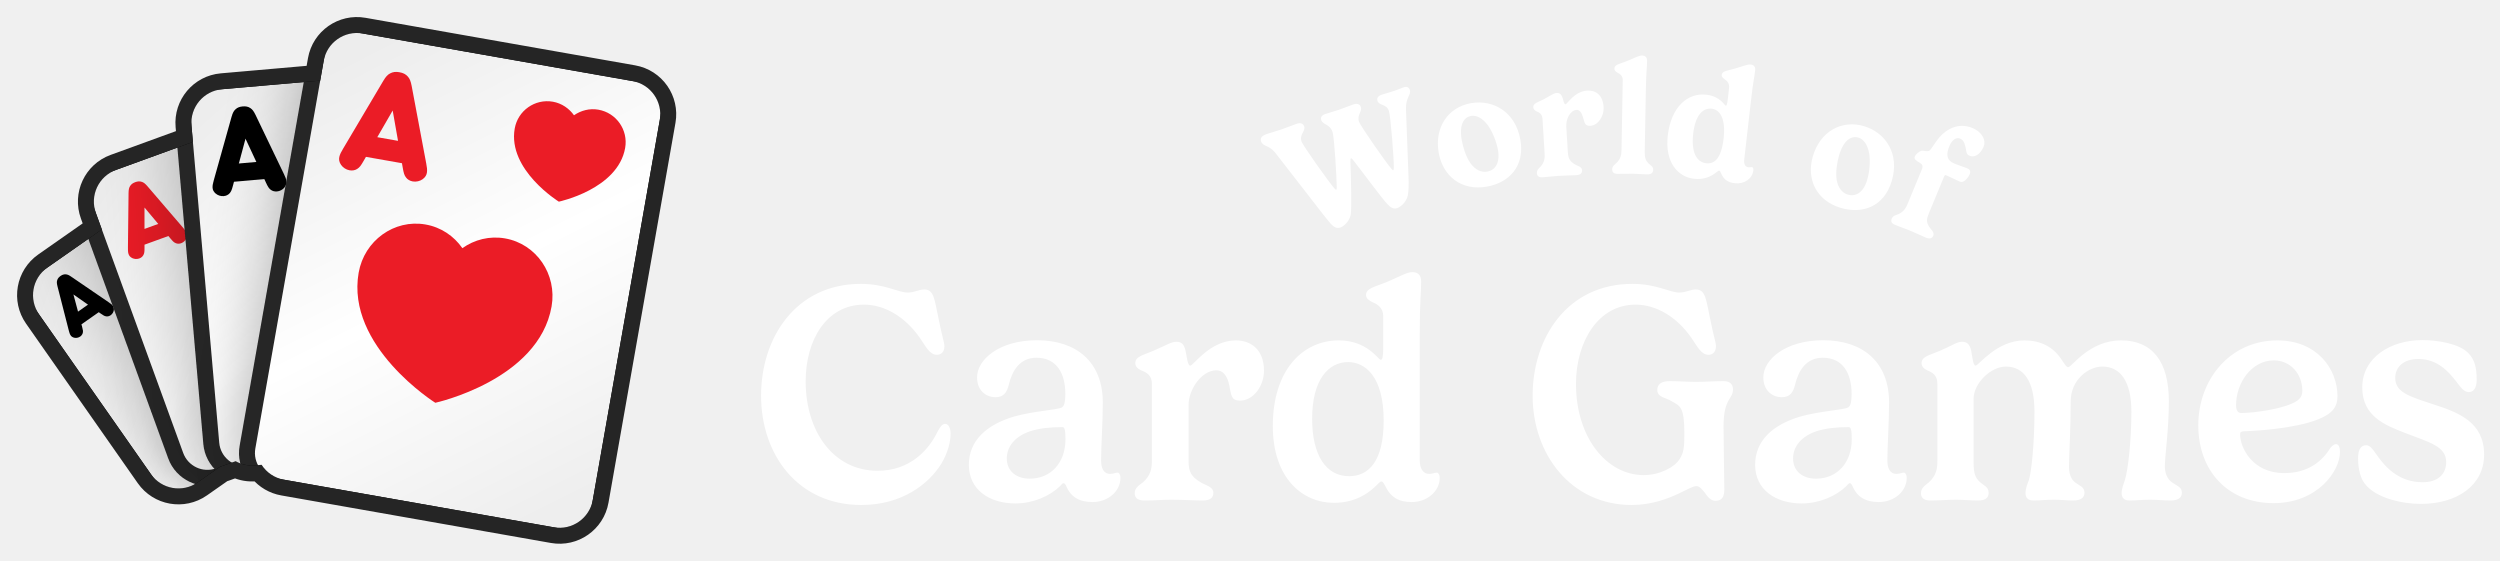
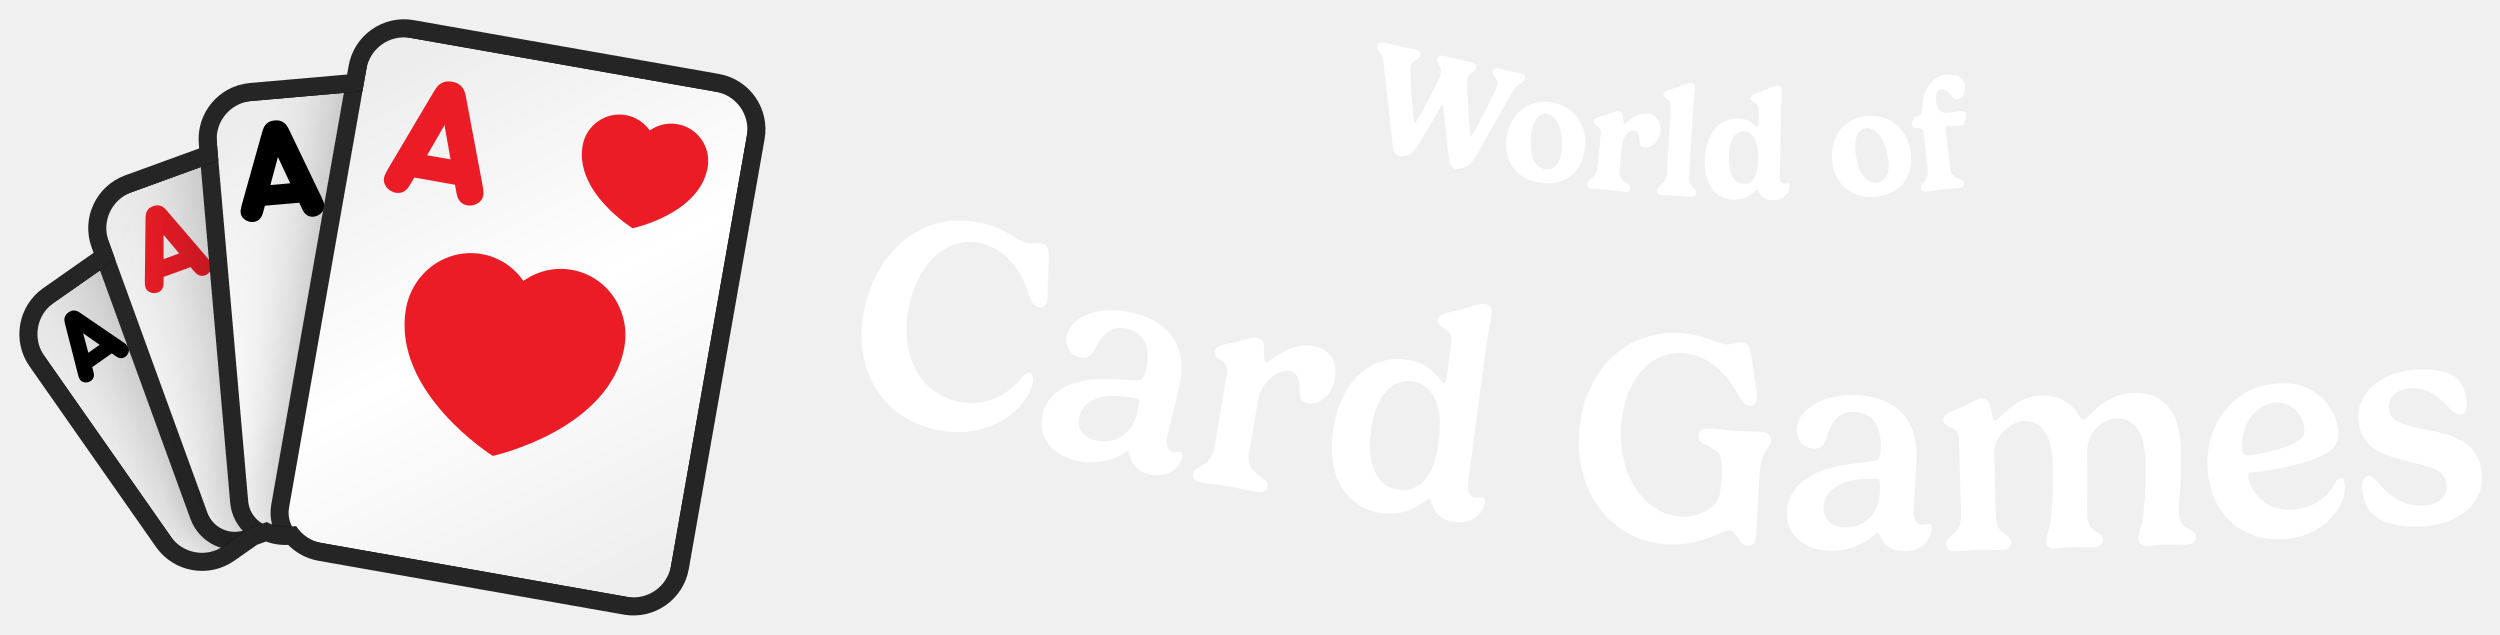
- <svg xmlns="http://www.w3.org/2000/svg" xmlns:xlink="http://www.w3.org/1999/xlink" viewBox="-5.12 -17.93 807.29 181" width="807.29" height="181">
+ <svg xmlns="http://www.w3.org/2000/svg" xmlns:xlink="http://www.w3.org/1999/xlink" viewBox="-6.06 -14.33 843.1 213.97" width="843.1" height="213.97">
  <defs>
    <rect id="path-1" x="0" y="0" width="5464" height="1280" />
    <rect id="path-3" x="0" y="0" width="1279.966" height="1280" />
    <path d="M654.667,7.381 L1041.451,230.691 C1067.755,245.877 1076.767,279.512 1061.581,305.816 L747.051,850.597 C731.865,876.902 698.23,885.914 671.926,870.727 L285.142,647.418 C271.344,639.451 262.304,626.408 259.019,612.01 L248.673,609.238 C237.588,606.268 228.207,600.115 221.247,592.027 L200.473,592.025 C198.498,592.025 196.547,591.921 194.626,591.718 L151.468,603.281 C122.13,611.142 91.974,593.731 84.112,564.393 L1.886,257.522 C-5.975,228.183 11.436,198.027 40.774,190.166 L145.477,162.11 L145.477,133.795 C145.477,103.422 170.1,78.799 200.473,78.799 L333.867,78.799 L340.716,53.24 C348.577,23.901 378.734,6.491 408.072,14.352 L563.147,55.903 L579.542,27.511 C594.728,1.207 628.363,-7.806 654.667,7.381 Z" id="path-5" />
    <filter x="-59.0%" y="-44.4%" width="218.0%" height="188.8%" filterUnits="objectBoundingBox" id="filter-7">
      <feOffset dx="0" dy="0" in="SourceAlpha" result="shadowOffsetOuter1" />
      <feGaussianBlur stdDeviation="64" in="shadowOffsetOuter1" result="shadowBlurOuter1" />
      <feColorMatrix values="0 0 0 0 0   0 0 0 0 0   0 0 0 0 0  0 0 0 0.32 0" type="matrix" in="shadowBlurOuter1" result="shadowMatrixOuter1" />
      <feMerge>
        <feMergeNode in="shadowMatrixOuter1" />
        <feMergeNode in="SourceGraphic" />
      </feMerge>
    </filter>
    <linearGradient x1="21.639%" y1="0%" x2="78.361%" y2="100%" id="linearGradient-8">
      <stop stop-color="#EDEDED" offset="0%" />
      <stop stop-color="#FFFFFF" offset="50.295%" />
      <stop stop-color="#EEEEEE" offset="100%" />
    </linearGradient>
    <filter x="-49.2%" y="-37.0%" width="198.3%" height="174.0%" filterUnits="objectBoundingBox" id="filter-9">
      <feOffset dx="0" dy="0" in="SourceAlpha" result="shadowOffsetOuter1" />
      <feGaussianBlur stdDeviation="64" in="shadowOffsetOuter1" result="shadowBlurOuter1" />
      <feColorMatrix values="0 0 0 0 0   0 0 0 0 0   0 0 0 0 0  0 0 0 0.32 0" type="matrix" in="shadowBlurOuter1" result="shadowMatrixOuter1" />
      <feMerge>
        <feMergeNode in="shadowMatrixOuter1" />
        <feMergeNode in="SourceGraphic" />
      </feMerge>
    </filter>
    <linearGradient x1="21.639%" y1="0%" x2="78.361%" y2="100%" id="linearGradient-10">
      <stop stop-color="#EDEDED" offset="0%" />
      <stop stop-color="#FFFFFF" offset="50.295%" />
      <stop stop-color="#EEEEEE" offset="100%" />
    </linearGradient>
    <filter x="-41.0%" y="-30.9%" width="181.9%" height="161.7%" filterUnits="objectBoundingBox" id="filter-11">
      <feOffset dx="0" dy="0" in="SourceAlpha" result="shadowOffsetOuter1" />
      <feGaussianBlur stdDeviation="64" in="shadowOffsetOuter1" result="shadowBlurOuter1" />
      <feColorMatrix values="0 0 0 0 0   0 0 0 0 0   0 0 0 0 0  0 0 0 0.32 0" type="matrix" in="shadowBlurOuter1" result="shadowMatrixOuter1" />
      <feMerge>
        <feMergeNode in="shadowMatrixOuter1" />
        <feMergeNode in="SourceGraphic" />
      </feMerge>
    </filter>
    <linearGradient x1="21.639%" y1="0%" x2="78.361%" y2="100%" id="linearGradient-12">
      <stop stop-color="#EDEDED" offset="0%" />
      <stop stop-color="#FFFFFF" offset="50.295%" />
      <stop stop-color="#EEEEEE" offset="100%" />
    </linearGradient>
    <filter x="-34.1%" y="-25.7%" width="168.3%" height="151.4%" filterUnits="objectBoundingBox" id="filter-13">
      <feOffset dx="0" dy="0" in="SourceAlpha" result="shadowOffsetOuter1" />
      <feGaussianBlur stdDeviation="64" in="shadowOffsetOuter1" result="shadowBlurOuter1" />
      <feColorMatrix values="0 0 0 0 0   0 0 0 0 0   0 0 0 0 0  0 0 0 0.32 0" type="matrix" in="shadowBlurOuter1" result="shadowMatrixOuter1" />
      <feMerge>
        <feMergeNode in="shadowMatrixOuter1" />
        <feMergeNode in="SourceGraphic" />
      </feMerge>
    </filter>
    <linearGradient x1="21.639%" y1="0%" x2="78.361%" y2="100%" id="linearGradient-14">
      <stop stop-color="#EDEDED" offset="0%" />
      <stop stop-color="#FFFFFF" offset="50.295%" />
      <stop stop-color="#EEEEEE" offset="100%" />
    </linearGradient>
  </defs>
-   <g transform="translate(-19.798,-52.897) scale(0.19798)">
+   <g transform="translate(-23.404,-55.67) scale(0.23404)">
    <mask id="mask-4" fill="white">
      <use xlink:href="#path-3" />
    </mask>
    <g id="Mask" />
    <g id="Group" stroke-width="1" fill-rule="evenodd" mask="url(#mask-4)">
      <g transform="translate(700.504, 678.0126) rotate(-20) translate(-700.504, -678.0126)translate(166.0272, 238.9585)">
        <g transform="translate(-0, -0)">
          <mask id="mask-6" fill="white">
            <use xlink:href="#path-5" />
          </mask>
          <path stroke="#252525" stroke-width="26" d="M661.167,-3.877 L1047.951,219.432 C1080.473,238.209 1091.616,279.794 1072.839,312.316 L758.31,857.097 C739.533,889.619 697.948,900.762 665.426,881.986 L278.642,658.676 C264.448,650.481 253.966,637.684 248.632,622.685 L245.308,621.795 C234.009,618.767 223.884,612.979 215.705,605.026 L200.473,605.025 C198.91,605.025 197.353,604.972 195.803,604.861 L154.833,615.838 C118.559,625.557 81.275,604.031 71.555,567.758 L-10.671,260.886 C-20.39,224.613 1.136,187.328 37.41,177.609 L132.477,152.135 L132.477,133.795 C132.477,96.242 162.92,65.799 200.473,65.799 L323.892,65.799 L328.159,49.875 C337.879,13.602 375.163,-7.925 411.436,1.795 L556.877,40.764 L568.283,21.011 C587.06,-11.511 628.645,-22.654 661.167,-3.877 Z" />
          <g mask="url(#mask-6)">
            <g transform="translate(-12.346, -20.1207)">
              <g id="small_spade_1" filter="url(#filter-7)" transform="translate(210.9129, 389.3938) rotate(-15) translate(-210.9129, -389.3938)translate(49.8576, 175.5497)">
                <rect id="Background" stroke="#252525" stroke-width="26" fill="url(#linearGradient-8)" x="-13" y="-13" width="348.11" height="453.688" rx="54.996" />
                <path d="M243.897,27.593 C243.897,27.593 294.439,46.921 294.501,83.212 C294.501,98.995 281.209,111.813 264.79,111.831 C259.556,111.836 254.629,110.478 250.35,108.157 L256.538,128.766 L231.229,128.766 L237.404,108.197 C233.153,110.517 228.26,111.881 223.047,111.892 C206.62,111.901 193.284,99.118 193.266,83.326 C193.205,47.045 243.897,27.593 243.897,27.593 Z" id="Spade-small" fill="#000000" />
                <path d="M24.778,103.856 L51.007,34.253 C52.733,29.769 54.044,27.838 56.046,26.251 C58.462,24.32 61.015,23.561 64.605,23.561 C68.194,23.561 70.748,24.32 73.164,26.251 C75.165,27.838 76.477,29.769 78.202,34.253 L104.431,103.856 C106.709,109.926 108.228,114.686 103.603,119.308 C101.463,121.446 98.219,122.895 94.906,122.895 C92.214,122.895 89.798,121.998 88.073,120.412 C86.002,118.549 85.105,116.687 83.31,111.72 L81.861,107.719 L47.349,107.719 L45.899,111.72 C44.105,116.687 43.207,118.549 41.137,120.412 C39.411,121.998 36.995,122.895 34.303,122.895 C30.99,122.895 27.746,121.446 25.606,119.308 C20.982,114.686 22.5,109.926 24.778,103.856 Z M74.544,87.576 L64.605,60.259 L54.665,87.576 L74.544,87.576 Z" id="A" fill="#000000" />
              </g>
              <g id="small_diamond_1" filter="url(#filter-9)" transform="translate(351.0898, 355.5329) rotate(-360) translate(-351.0898, -355.5329)translate(157.8235, 98.9199)">
                <rect id="Background" stroke="#252525" stroke-width="26" fill="url(#linearGradient-10)" x="-13" y="-13" width="412.533" height="539.226" rx="54.996" />
                <polygon id="Diamond-small" fill="#EB1B28" points="300.954 22.074 353.401 93.826 300.954 165.557 248.485 93.826" />
                <path d="M29.802,125.878 L61.277,42.355 C63.348,36.974 64.921,34.657 67.323,32.753 C70.222,30.435 73.287,29.524 77.594,29.524 C81.901,29.524 84.966,30.435 87.865,32.753 C90.267,34.657 91.841,36.974 93.911,42.355 L125.386,125.878 C128.119,133.163 129.942,138.875 124.392,144.421 C121.824,146.987 117.932,148.725 113.956,148.725 C110.725,148.725 107.826,147.649 105.756,145.745 C103.271,143.51 102.194,141.275 100.041,135.315 L98.301,130.514 L56.887,130.514 L55.148,135.315 C52.994,141.275 51.917,143.51 49.432,145.745 C47.362,147.649 44.463,148.725 41.232,148.725 C37.257,148.725 33.364,146.987 30.796,144.421 C25.247,138.875 27.069,133.163 29.802,125.878 Z M89.521,106.343 L77.594,73.562 L65.667,106.343 L89.521,106.343 Z" id="A" fill="#EB1B28" />
              </g>
              <g id="small_clover_1" filter="url(#filter-11)" transform="translate(511.6136, 377.7066) rotate(-345) translate(-511.6136, -377.7066)translate(279.6941, 69.771)">
                <rect id="Background" stroke="#252525" stroke-width="26" fill="url(#linearGradient-12)" x="-13" y="-13" width="489.839" height="641.871" rx="54.996" />
                <path d="M347.866,39.734 C367.599,39.734 383.595,55.536 383.595,75.06 C383.595,84.425 379.905,92.946 373.883,99.274 C378.307,97.333 383.203,96.253 388.353,96.253 C408.072,96.253 424.081,112.082 424.081,131.58 C424.081,151.104 408.072,166.919 388.353,166.919 C372.39,166.919 358.858,156.556 354.282,142.251 C354.334,142.684 354.408,143.092 354.506,143.474 C358.945,160.826 367.798,185.424 367.798,185.424 L328,185.424 C328,185.424 336.827,160.734 341.253,143.474 C341.354,143.079 341.428,142.656 341.479,142.206 C336.916,156.534 323.372,166.919 307.393,166.919 C287.646,166.919 271.677,151.104 271.677,131.58 C271.677,112.082 287.646,96.253 307.393,96.253 C312.539,96.253 317.432,97.331 321.855,99.271 C315.837,92.944 312.15,84.424 312.15,75.06 C312.15,55.536 328.133,39.734 347.866,39.734 Z" id="Clover-small" fill="#000000" />
                <path d="M28.576,146.475 L66.345,46.247 C68.83,39.79 70.719,37.009 73.601,34.724 C77.08,31.943 80.758,30.85 85.926,30.85 C91.095,30.85 94.772,31.943 98.251,34.724 C101.133,37.009 103.022,39.79 105.507,46.247 L143.276,146.475 C146.556,155.216 148.743,162.07 142.084,168.726 C139.003,171.805 134.331,173.891 129.56,173.891 C125.684,173.891 122.205,172.6 119.72,170.315 C116.738,167.633 115.446,164.951 112.862,157.799 L110.775,152.038 L61.078,152.038 L58.99,157.799 C56.406,164.951 55.114,167.633 52.132,170.315 C49.647,172.6 46.168,173.891 42.292,173.891 C37.521,173.891 32.85,171.805 29.768,168.726 C23.109,162.07 25.296,155.216 28.576,146.475 Z M100.239,123.032 L85.926,83.696 L71.613,123.032 L100.239,123.032 Z" id="A" fill="#000000" />
              </g>
              <g id="small_heart_1" filter="url(#filter-13)" transform="translate(675.6425, 459.1748) rotate(-330) translate(-675.6425, -459.1748)translate(397.3371, 89.6494)">
                <rect id="Background" stroke="#252525" stroke-width="26" fill="url(#linearGradient-14)" x="-13" y="-13" width="582.611" height="765.051" rx="54.996" />
                <path d="M341.635,288.824 C315.976,288.845 292.736,299.456 275.815,316.611 C258.851,299.507 235.579,288.948 209.909,288.989 C158.08,289.041 116.117,332.207 116.16,385.365 C116.309,507.485 276.113,572.616 276.113,572.616 C276.113,572.616 435.789,507.092 435.619,384.932 C435.544,331.774 393.497,288.752 341.635,288.824" id="Heart-big" fill="#EB1B28" />
                <path d="M417.458,71.521 C407.751,61.933 394.392,55.711 379.689,55.711 C350.027,55.745 325.983,79.908 326.015,109.677 C326.095,178.084 417.593,214.563 417.593,214.563 C417.593,214.563 508.981,177.883 508.901,109.459 C508.854,79.674 484.777,55.594 455.084,55.627 C440.412,55.627 427.165,61.899 417.458,71.521 Z" id="Heart-small" fill="#EB1B28" />
                <path d="M56.059,190.564 L101.383,70.289 C104.365,62.541 106.631,59.203 110.09,56.462 C114.264,53.124 118.677,51.813 124.88,51.813 C131.082,51.813 135.495,53.124 139.67,56.462 C143.129,59.203 145.395,62.541 148.377,70.289 L193.701,190.564 C197.637,201.054 200.261,209.278 192.269,217.265 C188.572,220.96 182.966,223.464 177.241,223.464 C172.589,223.464 168.415,221.914 165.433,219.172 C161.855,215.954 160.304,212.735 157.203,204.153 L154.698,197.239 L95.061,197.239 L92.556,204.153 C89.455,212.735 87.905,215.954 84.327,219.172 C81.345,221.914 77.17,223.464 72.518,223.464 C66.793,223.464 61.187,220.96 57.49,217.265 C49.499,209.278 52.123,201.054 56.059,190.564 Z M142.055,162.432 L124.88,115.228 L107.704,162.432 L142.055,162.432 Z" id="A" fill="#EB1B28" />
              </g>
            </g>
          </g>
        </g>
      </g>
    </g>
  </g>
-   <path fill="#ffffff" d="M430.95 34.49C430.91 33.74 430.97 33.25 431.14 33.19C431.26 33.15 431.5 33.29 431.78 33.69C434.27 36.82 441.21 46.27 442.98 48.08C444 49.13 444.9 49.68 446.11 49.26C446.85 49.01 448.95 47.61 449.49 45.17C449.76 43.87 449.82 41.24 449.71 39.07L448.9 17.56C448.7 13.43 450.69 12.75 450.12 11.07C449.84 10.24 449.13 9.93 448.17 10.26C447.18 10.59 446.26 11.02 445.27 11.36C444.19 11.73 442.03 12.33 441.07 12.65C439.67 13.13 439.44 13.9 439.71 14.69C440.22 16.19 442.61 15.62 443.36 17.83C443.95 19.56 445.01 33.51 444.97 36.05C444.95 36.63 444.91 37 444.79 37.05C444.69 37.08 444.5 36.93 444.2 36.59C442.65 34.87 434.18 22.73 433.73 21.4C432.97 19.19 434.82 18.09 434.33 16.64C433.98 15.63 433.08 15.39 431.85 15.81C430.57 16.24 429.08 16.89 427.12 17.56C426.03 17.93 423.88 18.53 422.89 18.87C421.51 19.34 421.28 20.1 421.55 20.89C422.06 22.39 424.3 22.1 425.16 24.63C425.8 26.5 426.54 40.23 426.53 42.46C426.55 42.84 426.51 43.29 426.36 43.34C426.26 43.38 426.04 43.21 425.86 42.99C424.21 41.22 415.6 29.05 415.16 27.77C414.39 25.51 416.54 24.39 416.02 22.89C415.71 21.98 414.9 21.6 413.59 22.04C412.29 22.49 410.56 23.22 408.52 23.92C406.45 24.62 405.37 24.85 404.19 25.26C402.42 25.86 401.69 26.55 402.12 27.8C402.39 28.59 403.28 29.03 403.92 29.28C405.39 29.9 406.3 30.86 407 31.8L422.12 51.28C423.21 52.69 424.49 54.18 424.63 54.35C425.6 55.42 426.55 55.95 427.75 55.53C428.47 55.29 430.5 53.91 431.04 51.47C431.39 49.78 431.15 39.59 430.95 34.49ZM469.92 19.5C471.66 19.2 473.66 20.22 475.43 22.65C476.88 24.75 478.13 27.86 478.59 30.47C479.38 34.98 477.47 37.08 475.12 37.49C473.3 37.81 471.28 36.97 469.71 34.77C468.22 32.62 467.31 29.64 466.89 27.26C466 22.16 467.69 19.89 469.92 19.5ZM459.45 31.36C460.8 39.06 466.92 43.75 474.94 42.35C482.13 41.1 487.33 35.81 485.84 27.23C484.25 18.13 477.01 14.15 469.91 15.38C462.46 16.68 458.04 23.24 459.45 31.36ZM503.99 17.56C504.9 17.5 505.63 18.37 506.07 19.98C506.57 21.75 506.71 22.81 508.43 22.7C510.99 22.54 512.89 19.5 512.71 16.65C512.46 12.52 509.95 11.17 507.41 11.33C503.23 11.59 500.98 15.71 500.41 15.75C499.97 15.78 499.75 14.72 499.48 13.72C499.03 12.42 498.46 12.04 497.5 12.1C496.59 12.16 495.93 12.77 493.43 14.1C491.51 15.08 489.92 15.41 490 16.73C490.05 17.43 490.53 17.74 491.1 18.05C491.9 18.34 492.87 18.9 492.97 20.4L493.66 31.62C493.74 32.94 493.67 34.3 492.49 35.73C492.02 36.25 491.1 36.88 491.17 38C491.22 38.77 491.67 39.4 492.94 39.32C495.15 39.18 496.23 38.98 498 38.87C500.56 38.71 502.34 38.73 503.84 38.64C505.37 38.55 505.8 37.89 505.75 37.01C505.67 35.82 504.18 35.65 503.28 35.06C501.76 34.06 501.29 33.23 501.16 31.18L500.66 23.03C500.5 20.51 501.91 17.69 503.99 17.56ZM526.75 1.75C526.77 0.55 526.13 0.02 525.12 0C523.97 -0.02 522.42 0.97 519.85 1.94C517.84 2.73 516.22 2.94 516.2 4.18C516.19 4.89 516.7 5.23 517.24 5.56C518.02 5.93 518.91 6.63 518.89 7.92L518.49 30.59C518.46 31.92 518.28 33.27 516.96 34.6C516.48 35.08 515.49 35.64 515.47 36.75C515.45 37.53 515.86 38.19 517.13 38.21C519 38.25 520.49 38.14 522.2 38.17C523.55 38.2 525.34 38.36 526.7 38.38C528.2 38.41 528.71 37.8 528.72 36.91C528.75 35.74 527.86 35.54 527.12 34.75C526.36 33.93 525.96 33.14 525.99 31.09L526.34 11.59C526.46 4.81 526.7 4.5 526.75 1.75ZM545.86 34.79C542.66 34.42 540.96 31.16 541.64 25.22C542.35 19.02 544.91 16.86 547.62 17.17C549.97 17.44 552.25 19.87 551.46 26.82C550.71 33.3 548.47 35.09 545.86 34.79ZM555.14 41.24C558.11 41.58 560.75 39.79 561.06 37.08C561.13 36.49 560.92 36.07 560.63 36.04C560.27 36 559.97 36.14 559.43 36.08C558.29 35.95 557.98 34.76 558.1 33.76L560.3 14.57C561.07 7.82 561.34 7.54 561.65 4.8C561.79 3.61 561.2 3.02 560.19 2.91C559.06 2.78 557.37 3.6 554.74 4.32C552.63 4.92 551.01 4.97 550.86 6.21C550.78 6.91 551.31 7.31 551.82 7.68C552.55 8.13 553.39 9.04 553.23 10.43L552.81 14.15C552.61 15.88 552.41 16.23 552.15 16.2C551.74 16.15 550.46 13.18 545.89 12.65C539.97 11.97 534.51 16.45 533.43 25.85C532.44 34.53 536.72 39.21 541.91 39.8C545.27 40.19 547.48 38.93 548.74 38C549.39 37.52 549.78 37.15 550.01 37.17C550.32 37.21 550.43 37.64 550.67 38.06C551.53 40.1 552.82 40.98 555.14 41.24ZM594.99 26.5C596.68 27.01 598.01 28.82 598.5 31.79C598.86 34.32 598.58 37.66 597.82 40.19C596.5 44.58 593.86 45.6 591.57 44.91C589.8 44.38 588.37 42.73 587.95 40.05C587.59 37.47 588.11 34.4 588.8 32.08C590.29 27.13 592.82 25.85 594.99 26.5ZM580.32 32.41C578.06 39.9 581.44 46.84 589.23 49.18C596.23 51.28 603.25 48.88 605.75 40.54C608.41 31.7 603.72 24.89 596.83 22.82C589.58 20.64 582.69 24.52 580.32 32.41ZM622.65 39.09C622.87 38.56 623.12 38.58 623.26 38.64C624.08 38.98 627.07 40.44 627.65 40.68C628.11 40.87 628.48 40.85 628.75 40.74C629.69 40.37 630.6 39.14 630.92 38.35C631.38 37.24 630.87 36.72 630.1 36.4C629.47 36.14 626.9 35.28 626.04 34.92C623.3 33.79 623.3 31.82 624.38 29.22C625.1 27.47 626.45 26.25 627.82 26.82C629.19 27.39 629.42 28.86 629.72 30.25C629.86 31.13 629.86 31.94 630.85 32.35C632.94 33.22 634.69 31.22 635.43 29.44C636.24 27.49 635.13 24.78 631.77 23.39C627.49 21.62 623.6 23.55 621.05 26.52C619.72 28.08 618.4 30.54 617.82 30.78C616.96 31.1 616.06 30.62 615.36 30.75C614.69 30.92 613.52 31.85 613.21 32.59C612.85 33.48 613.64 33.95 614.93 34.71C615.64 35.17 615.91 35.73 615.5 36.72L610.81 48.06C610.3 49.28 609.61 50.46 607.92 51.22C607.27 51.49 606.17 51.65 605.74 52.68C605.44 53.41 605.58 54.16 606.75 54.65C608.46 55.36 609.93 55.83 611.49 56.47C613.89 57.47 615.35 58.21 616.72 58.78C618.14 59.37 618.83 58.98 619.17 58.16C619.63 57.06 618.37 56.17 617.81 55.26C616.88 53.7 616.95 52.85 617.74 50.96Z" />
-   <path fill="#ffffff" d="M240.64 109.84C240.64 128.79 252.44 145.14 273.04 145.14C285.99 145.14 294.74 138.49 298.89 131.74C300.89 128.39 301.84 124.89 301.84 122.09C301.84 120.69 301.34 118.94 300.09 118.94C299.09 118.94 298.34 120.14 297.64 121.44C294.84 127.29 288.79 134.09 278.29 134.09C263.99 134.09 255.04 121.39 255.04 105.19C255.04 91.84 261.79 80.44 273.89 80.44C280.69 80.44 287.29 84.54 291.89 91.14C293.84 93.94 295.04 96.64 297.44 96.64C298.74 96.64 299.84 95.74 299.84 93.89C299.84 92.59 299.14 90.99 297.94 84.89C296.64 78.89 296.54 75.54 293.34 75.54C291.59 75.54 290.14 76.54 288.04 76.54C284.79 76.54 280.79 73.74 272.84 73.74C251.84 73.74 240.64 91.14 240.64 109.84ZM338.94 123.89C338.94 131.54 334.19 136.64 327.39 136.64C323.09 136.64 319.99 134.24 319.99 130.09C319.99 126.54 322.34 123.04 327.64 121.29C330.49 120.39 333.84 119.99 337.99 119.99C338.64 119.99 338.94 120.89 338.94 123.89ZM322.29 116.59C313.44 119.24 307.74 124.34 307.74 132.19C307.74 140.19 314.34 144.64 322.79 144.64C328.49 144.64 333.89 142.24 337.14 139.09C337.54 138.69 337.94 138.09 338.29 138.09C338.64 138.09 338.94 138.49 339.14 138.94C340.64 142.59 343.44 144.19 347.69 144.19C352.69 144.19 356.69 140.69 356.69 136.39C356.69 135.24 356.19 134.69 355.79 134.69C355.04 134.69 354.54 135.09 353.34 135.09C351.14 135.09 350.44 132.99 350.44 130.79C350.44 126.24 350.99 118.54 350.99 112.04C350.99 99.09 342.64 91.94 329.74 91.94C317.49 91.94 310.39 98.19 310.39 103.94C310.39 108.34 313.49 110.34 316.29 110.34C319.04 110.34 320.04 108.74 320.64 106.29C321.74 101.69 324.24 97.59 329.59 97.59C336.19 97.59 338.89 102.79 338.89 109.24C338.89 112.39 338.39 113.19 337.84 113.59C336.64 114.44 328.79 114.74 322.29 116.59ZM387.69 101.64C389.84 101.64 391.24 103.49 391.84 106.54C392.49 109.64 392.39 111.44 395.29 111.44C399.64 111.44 403.04 106.69 403.04 101.79C403.04 94.69 398.54 91.99 393.99 91.99C385.54 91.99 380.29 100.14 379.24 100.14C378.39 100.14 378.19 97.59 377.69 95.24C377.19 93.09 376.29 92.44 374.74 92.44C373.09 92.44 371.49 93.54 367.34 95.34C364.09 96.74 361.49 97.14 361.49 99.34C361.49 100.54 362.39 101.19 363.44 101.69C365.19 102.34 366.84 103.34 366.84 105.94V130.89C366.84 133.44 366.44 135.59 363.99 137.79C363.04 138.59 361.29 139.44 361.29 141.34C361.29 142.59 361.99 143.69 364.39 143.69C368.54 143.69 369.84 143.44 372.94 143.44C377.19 143.44 380.54 143.69 383.19 143.69C385.89 143.69 386.69 142.64 386.69 141.19C386.69 139.14 383.94 138.74 382.39 137.69C379.64 135.99 378.69 134.49 378.69 131.04V112.84C378.69 107.79 382.94 101.64 387.69 101.64ZM430.54 135.84C423.04 135.84 418.59 129.04 418.59 117.29C418.59 104.64 423.89 98.99 430.19 98.99C435.64 98.99 441.69 103.54 441.69 117.89C441.69 131.04 436.84 135.84 430.54 135.84ZM450.79 144.19C455.74 144.19 459.79 140.69 459.79 136.39C459.79 135.24 459.24 134.69 458.84 134.69C458.09 134.69 457.64 135.09 456.39 135.09C454.19 135.09 453.34 132.99 453.34 130.79V90.19C453.34 78.49 453.79 77.19 453.79 72.99C453.79 70.89 452.74 69.94 450.94 69.94C448.99 69.94 446.49 71.64 441.79 73.49C438.54 74.79 435.99 75.24 435.99 77.34C435.99 78.54 437.09 79.14 438.14 79.69C439.89 80.34 441.54 81.69 441.54 84.09V94.49C441.54 97.59 441.24 98.24 440.74 98.24C439.89 98.24 436.44 91.99 427.19 91.99C415.64 91.99 405.89 101.44 405.89 119.64C405.89 136.44 415.44 144.44 425.59 144.44C432.34 144.44 436.49 141.49 438.74 139.39C439.89 138.34 440.49 137.54 440.94 137.54C441.44 137.54 441.74 138.19 442.14 138.89C443.99 142.79 446.69 144.19 450.79 144.19ZM521.79 145.14C528.19 145.14 533.54 143.09 537.19 141.34C539.69 140.19 541.49 139.04 542.74 139.04C543.69 139.04 544.59 140.19 545.49 141.29C546.59 142.99 547.69 143.79 548.79 143.79C551.09 143.79 551.69 142.34 551.69 139.99C551.69 136.94 551.44 124.94 551.44 119.84C551.44 110.49 554.49 111.14 554.49 107.79C554.49 106.24 553.54 105.14 551.49 105.14C548.04 105.14 545.69 105.39 542.54 105.39C540.24 105.39 536.64 105.14 534.04 105.14C531.34 105.14 530.04 106.19 530.04 107.99C530.04 110.44 532.89 110.44 534.79 111.69C537.34 113.19 538.79 113.29 538.79 122.09C538.79 126.59 538.59 128.24 537.24 130.34C535.64 132.94 530.84 135.49 525.64 135.49C513.84 135.49 503.79 123.54 503.79 106.04C503.79 92.44 510.94 80.44 523.04 80.44C529.84 80.44 536.44 84.54 541.04 91.14C542.99 93.94 544.19 96.64 546.59 96.64C547.89 96.64 548.99 95.74 548.99 93.89C548.99 92.59 548.29 90.99 547.09 84.89C545.79 78.89 545.69 75.54 542.49 75.54C540.74 75.54 539.29 76.54 537.19 76.54C533.94 76.54 529.94 73.74 521.99 73.74C500.99 73.74 489.79 91.14 489.79 109.84C489.79 128.79 502.19 145.14 521.79 145.14ZM592.84 123.89C592.84 131.54 588.09 136.64 581.29 136.64C576.99 136.64 573.89 134.24 573.89 130.09C573.89 126.54 576.24 123.04 581.54 121.29C584.39 120.39 587.74 119.99 591.89 119.99C592.54 119.99 592.84 120.89 592.84 123.89ZM576.19 116.59C567.34 119.24 561.64 124.34 561.64 132.19C561.64 140.19 568.24 144.64 576.69 144.64C582.39 144.64 587.79 142.24 591.04 139.09C591.44 138.69 591.84 138.09 592.19 138.09C592.54 138.09 592.84 138.49 593.04 138.94C594.54 142.59 597.34 144.19 601.59 144.19C606.59 144.19 610.59 140.69 610.59 136.39C610.59 135.24 610.09 134.69 609.69 134.69C608.94 134.69 608.44 135.09 607.24 135.09C605.04 135.09 604.34 132.99 604.34 130.79C604.34 126.24 604.89 118.54 604.89 112.04C604.89 99.09 596.54 91.94 583.64 91.94C571.39 91.94 564.29 98.19 564.29 103.94C564.29 108.34 567.39 110.34 570.19 110.34C572.94 110.34 573.94 108.74 574.54 106.29C575.64 101.69 578.14 97.59 583.49 97.59C590.09 97.59 592.79 102.79 592.79 109.24C592.79 112.39 592.29 113.19 591.74 113.59C590.54 114.44 582.69 114.74 576.19 116.59ZM662.74 100.64C662.09 100.64 661.64 99.69 660.59 98.19C657.79 93.89 653.59 91.99 648.59 91.99C639.64 91.99 633.79 100.14 632.84 100.14C632.04 100.14 631.84 97.59 631.39 95.24C630.89 93.09 629.94 92.44 628.44 92.44C626.79 92.44 625.49 93.54 621.34 95.34C618.09 96.74 615.39 97.14 615.39 99.34C615.39 100.64 616.44 101.29 617.39 101.74C618.99 102.39 620.49 103.34 620.49 105.94V130.89C620.49 133.44 620.14 135.59 617.79 137.79C616.89 138.59 615.19 139.44 615.19 141.34C615.19 142.59 615.89 143.69 618.19 143.69C621.29 143.69 623.74 143.44 626.59 143.44C629.04 143.44 631.04 143.69 633.64 143.69C636.24 143.69 637.04 142.64 637.04 141.19C637.04 139.24 635.49 138.94 634.14 137.64C632.74 136.34 632.19 134.94 632.19 131.49V110.84C632.19 105.79 637.79 100.44 642.59 100.44C648.39 100.44 651.84 105.14 651.84 114.99C651.84 124.79 650.94 134.14 650.04 137.09C649.69 138.04 648.94 139.74 648.94 141.34C648.94 142.59 649.59 143.69 651.49 143.69C653.99 143.69 655.09 143.44 658.14 143.44C660.69 143.44 662.04 143.69 664.29 143.69C666.94 143.69 667.99 142.69 667.99 141.19C667.99 139.29 666.54 139.04 664.89 137.79C663.44 136.64 662.99 134.64 662.99 132.69C662.99 129.39 663.54 120.94 663.54 111.74C663.54 104.59 669.34 100.44 673.74 100.44C679.54 100.44 683.14 105.14 683.14 114.99C683.14 124.79 681.99 134.14 681.04 137.09C680.74 138.04 679.99 139.74 679.99 141.34C679.99 142.59 680.64 143.69 682.49 143.69C685.04 143.69 686.14 143.44 689.19 143.44C691.69 143.44 693.54 143.69 695.74 143.69C698.39 143.69 699.44 142.69 699.44 141.19C699.44 139.29 697.94 139.04 696.19 137.79C694.64 136.69 693.94 134.64 693.94 132.69C693.94 129.39 695.24 120.84 695.24 111.64C695.24 98.79 689.89 91.99 679.79 91.99C669.49 91.99 663.89 100.64 662.74 100.64ZM738.34 108.29C738.34 109.69 737.79 110.69 736.64 111.49C732.79 114.14 722.44 115.44 718.64 115.44C717.44 115.44 716.94 114.49 716.94 112.94C716.94 105.54 722.09 98.44 729.14 98.44C734.39 98.44 738.34 102.69 738.34 108.29ZM745.99 116.24C748.19 114.99 749.69 113.19 749.69 110.09C749.69 101.04 742.94 91.99 730.29 91.99C714.94 91.99 704.74 104.69 704.74 119.39C704.74 134.09 714.24 144.54 729.04 144.54C743.29 144.54 750.49 134.14 750.49 128.09C750.49 126.29 749.99 125.49 749.19 125.49C748.59 125.49 747.89 126.09 747.34 126.79C744.69 131.09 740.14 134.84 732.49 134.84C722.14 134.84 718.24 126.54 718.24 122.29C718.24 121.59 718.59 121.39 719.54 121.34C726.79 121.09 740.04 119.84 745.99 116.24ZM777.04 91.89C766.89 91.89 757.69 97.49 757.69 107.19C757.69 116.49 765.04 119.39 771.69 121.94C779.24 124.89 784.79 126.14 784.79 131.29C784.79 135.24 782.04 137.79 777.19 137.79C768.94 137.79 764.59 132.19 761.99 128.44C760.99 126.94 760.04 125.84 758.99 125.84C757.24 125.84 756.34 127.24 756.34 130.04C756.34 133.64 757.19 136.64 758.54 138.29C762.04 142.94 770.69 144.79 776.64 144.79C788.24 144.79 797.04 138.84 797.04 128.89C797.04 118.44 788.89 115.24 780.34 112.54C772.89 110.09 768.34 108.74 768.34 104.09C768.34 100.64 770.99 97.99 775.79 97.99C782.04 97.99 785.59 102.14 787.94 105.14C789.39 106.99 790.44 108.69 792.09 108.69C793.64 108.69 794.64 107.34 794.64 104.69C794.64 100.79 793.99 98.19 791.99 96.14C788.99 92.99 781.94 91.89 777.04 91.89Z" />
+   <path fill="#ffffff" d="M479.59 22.06C479.95 21.4 480.25 21.01 480.43 21.05C480.55 21.08 480.68 21.32 480.71 21.81C481.2 25.78 482.17 37.46 482.73 39.93C483.05 41.37 483.53 42.3 484.78 42.58C485.54 42.75 488.06 42.65 489.8 40.86C490.71 39.89 492.14 37.68 493.18 35.78L503.74 17.03C505.73 13.4 507.79 13.86 508.18 12.13C508.37 11.27 507.93 10.64 506.94 10.42C505.92 10.19 504.91 10.07 503.9 9.84C502.78 9.59 500.63 8.97 499.64 8.75C498.19 8.42 497.59 8.95 497.41 9.76C497.06 11.31 499.4 12.08 498.88 14.36C498.48 16.14 492.08 28.58 490.72 30.73C490.4 31.21 490.17 31.51 490.05 31.48C489.94 31.46 489.86 31.23 489.78 30.78C489.36 28.5 488.5 13.73 488.81 12.36C489.32 10.08 491.47 10.11 491.81 8.61C492.04 7.57 491.39 6.89 490.13 6.61C488.81 6.31 487.21 6.08 485.18 5.63C484.06 5.37 481.91 4.76 480.89 4.53C479.47 4.21 478.87 4.74 478.69 5.55C478.34 7.1 480.4 8.02 479.81 10.63C479.38 12.56 472.82 24.65 471.65 26.54C471.47 26.87 471.2 27.24 471.05 27.2C470.95 27.18 470.84 26.92 470.8 26.64C470.32 24.27 469.35 9.39 469.65 8.07C470.17 5.74 472.59 5.91 472.94 4.36C473.15 3.43 472.65 2.67 471.3 2.37C469.96 2.07 468.11 1.78 466 1.31C463.87 0.83 462.83 0.46 461.62 0.19C459.79 -0.22 458.81 -0.01 458.52 1.28C458.34 2.09 458.87 2.93 459.28 3.48C460.21 4.78 460.48 6.06 460.59 7.24L463.28 31.75C463.47 33.52 463.78 35.46 463.81 35.68C464.08 37.1 464.61 38.04 465.85 38.32C466.59 38.49 469.04 38.37 470.78 36.58C471.96 35.33 477.09 26.51 479.59 22.06ZM515.71 24.05C517.46 24.31 519.03 25.91 519.94 28.78C520.65 31.23 520.86 34.58 520.46 37.2C519.78 41.72 517.31 43.11 514.95 42.76C513.12 42.48 511.47 41.05 510.68 38.46C509.95 35.96 510.02 32.84 510.38 30.45C511.15 25.33 513.47 23.71 515.71 24.05ZM502.03 31.98C500.86 39.72 505.19 46.1 513.24 47.31C520.46 48.4 527.07 45.03 528.36 36.41C529.74 27.29 524.13 21.21 517.01 20.14C509.53 19.01 503.25 23.83 502.03 31.98ZM545.12 29.62C546.02 29.71 546.61 30.68 546.78 32.34C546.99 34.17 546.97 35.24 548.67 35.4C551.23 35.66 553.59 32.96 553.87 30.12C554.28 26 552.02 24.26 549.48 24.01C545.32 23.6 542.44 27.32 541.87 27.26C541.43 27.22 541.38 26.14 541.28 25.11C541.04 23.76 540.54 23.29 539.58 23.19C538.68 23.1 537.92 23.6 535.25 24.52C533.2 25.18 531.57 25.25 531.44 26.57C531.37 27.27 531.8 27.65 532.31 28.04C533.06 28.45 533.93 29.17 533.78 30.67L532.68 41.85C532.54 43.17 532.26 44.5 530.86 45.72C530.32 46.16 529.3 46.63 529.19 47.75C529.12 48.52 529.47 49.21 530.73 49.34C532.93 49.55 534.03 49.53 535.79 49.7C538.35 49.96 540.1 50.26 541.6 50.41C543.13 50.56 543.65 49.98 543.74 49.1C543.86 47.91 542.41 47.51 541.62 46.78C540.28 45.55 539.95 44.65 540.15 42.61L540.95 34.48C541.2 31.98 543.05 29.41 545.12 29.62ZM565.59 15.48C565.66 14.29 565.04 13.73 564.03 13.67C562.89 13.6 561.3 14.51 558.69 15.37C556.64 16.08 555.02 16.21 554.94 17.46C554.9 18.16 555.39 18.53 555.92 18.87C556.68 19.28 557.54 20.01 557.46 21.31L556.07 43.94C555.99 45.26 555.75 46.6 554.37 47.87C553.87 48.34 552.85 48.85 552.78 49.96C552.73 50.74 553.1 51.41 554.38 51.49C556.24 51.61 557.73 51.57 559.44 51.68C560.79 51.76 562.58 52 563.93 52.08C565.43 52.18 565.96 51.58 566.02 50.7C566.09 49.53 565.22 49.3 564.51 48.47C563.78 47.62 563.42 46.82 563.54 44.77L564.75 25.3C565.16 18.53 565.42 18.23 565.59 15.48ZM582.08 47.67C578.85 47.61 576.85 44.53 576.96 38.55C577.06 32.32 579.39 29.91 582.12 29.96C584.49 30 587 32.2 586.88 39.19C586.76 45.72 584.7 47.71 582.08 47.67ZM591.94 53.19C594.93 53.25 597.38 51.21 597.43 48.48C597.44 47.88 597.19 47.49 596.9 47.48C596.54 47.47 596.25 47.65 595.7 47.64C594.56 47.62 594.14 46.47 594.15 45.46L594.49 26.14C594.61 19.36 594.84 19.05 594.89 16.29C594.91 15.1 594.27 14.57 593.26 14.55C592.11 14.53 590.51 15.52 587.97 16.49C585.93 17.28 584.31 17.49 584.29 18.74C584.28 19.44 584.85 19.79 585.39 20.11C586.16 20.48 587.08 21.31 587.06 22.71L586.99 26.45C586.96 28.2 586.8 28.56 586.54 28.55C586.13 28.55 584.56 25.71 579.96 25.63C574.01 25.53 569.01 30.51 568.84 39.97C568.69 48.71 573.4 52.95 578.63 53.04C582.01 53.1 584.09 51.63 585.25 50.58C585.86 50.05 586.2 49.64 586.44 49.64C586.75 49.65 586.9 50.06 587.18 50.46C588.24 52.4 589.6 53.15 591.94 53.19ZM623.45 28.83C625.21 28.72 627.09 29.95 628.59 32.56C629.8 34.8 630.71 38.03 630.88 40.67C631.18 45.24 629.06 47.12 626.67 47.28C624.83 47.39 622.91 46.35 621.59 43.98C620.34 41.69 619.76 38.63 619.6 36.22C619.27 31.05 621.19 28.98 623.45 28.83ZM611.76 39.49C612.26 47.3 617.85 52.61 625.97 52.09C633.26 51.62 639 46.92 638.44 38.23C637.84 29.02 631.07 24.27 623.89 24.74C616.34 25.22 611.23 31.26 611.76 39.49ZM650.07 28.99C650.01 28.43 650.23 28.32 650.39 28.3C651.27 28.21 654.6 28.05 655.22 27.98C655.71 27.92 656.03 27.73 656.21 27.5C656.86 26.72 657.06 25.21 656.96 24.36C656.83 23.17 656.13 22.96 655.3 23.05C654.63 23.12 651.96 23.6 651.03 23.71C648.08 24.04 647.13 22.31 646.82 19.52C646.61 17.63 647.21 15.92 648.68 15.75C650.15 15.59 651.07 16.77 652 17.84C652.55 18.54 652.94 19.26 654 19.14C656.25 18.89 656.82 16.29 656.61 14.37C656.38 12.28 654.1 10.44 650.49 10.84C645.89 11.36 643.41 14.93 642.6 18.76C642.2 20.77 642.22 23.56 641.83 24.05C641.23 24.75 640.21 24.76 639.66 25.21C639.16 25.68 638.58 27.06 638.67 27.86C638.78 28.81 639.7 28.84 641.19 28.88C642.04 28.95 642.55 29.31 642.67 30.37L644.02 42.56C644.17 43.88 644.14 45.25 643.02 46.73C642.59 47.28 641.69 47.95 641.82 49.06C641.9 49.84 642.39 50.44 643.66 50.3C645.49 50.09 647 49.79 648.68 49.61C651.26 49.32 652.91 49.27 654.38 49.1C655.9 48.93 656.33 48.26 656.23 47.38C656.1 46.19 654.56 46.02 653.64 45.5C652.07 44.57 651.72 43.8 651.5 41.76Z" />
+   <path fill="#ffffff" d="M285.79 88.24C281.19 106.62 288.66 125.35 308.64 130.36C321.21 133.5 331.31 129.18 336.98 123.64C339.73 120.87 341.5 117.71 342.18 114.99C342.52 113.64 342.46 111.82 341.25 111.51C340.28 111.27 339.26 112.25 338.27 113.34C334.13 118.34 326.61 123.46 316.42 120.91C302.55 117.44 296.95 102.94 300.89 87.23C304.13 74.28 313.45 64.86 325.19 67.8C331.79 69.45 337.19 75.03 340.05 82.55C341.26 85.74 341.77 88.65 344.1 89.24C345.36 89.55 346.64 88.95 347.09 87.15C347.41 85.89 347.12 84.17 347.44 77.96C347.63 71.83 348.35 68.55 345.25 67.77C343.55 67.35 341.9 67.97 339.86 67.46C336.71 66.67 333.51 62.98 325.8 61.05C305.43 55.94 290.34 70.1 285.79 88.24ZM377.68 124.09C376.14 131.58 370.46 135.62 363.8 134.25C359.58 133.39 357.03 130.41 357.87 126.35C358.58 122.87 361.59 119.91 367.13 119.27C370.1 118.96 373.46 119.24 377.53 120.08C378.17 120.21 378.28 121.15 377.68 124.09ZM362.83 113.59C353.63 114.4 347.02 118.25 345.44 125.94C343.83 133.78 349.4 139.46 357.68 141.16C363.26 142.31 369.04 141.05 372.85 138.61C373.33 138.3 373.84 137.8 374.18 137.87C374.52 137.94 374.74 138.39 374.84 138.87C375.58 142.75 378 144.88 382.16 145.73C387.06 146.74 391.68 144.12 392.55 139.9C392.78 138.78 392.4 138.14 392.01 138.06C391.27 137.91 390.7 138.2 389.53 137.96C387.37 137.51 387.11 135.32 387.55 133.16C388.47 128.7 390.56 121.27 391.86 114.9C394.47 102.22 387.73 93.54 375.09 90.94C363.09 88.47 354.88 93.17 353.72 98.8C352.84 103.11 355.47 105.69 358.22 106.26C360.91 106.81 362.21 105.44 363.29 103.17C365.29 98.88 368.57 95.37 373.81 96.44C380.27 97.77 381.87 103.41 380.57 109.73C379.94 112.81 379.29 113.5 378.67 113.78C377.32 114.37 369.57 113.08 362.83 113.59ZM428.99 110.81C431.11 111.17 432.18 113.22 432.27 116.33C432.39 119.5 431.99 121.25 434.85 121.74C439.14 122.46 443.28 118.34 444.1 113.51C445.28 106.51 441.3 103.1 436.81 102.34C428.48 100.93 421.94 108.1 420.91 107.92C420.07 107.78 420.3 105.23 420.2 102.83C420.06 100.63 419.28 99.84 417.75 99.58C416.13 99.3 414.36 100.12 409.97 101.21C406.54 102.05 403.9 102.01 403.54 104.18C403.34 105.36 404.12 106.15 405.07 106.82C406.69 107.75 408.15 109.01 407.71 111.58L403.56 136.18C403.13 138.69 402.38 140.74 399.6 142.51C398.53 143.14 396.66 143.68 396.35 145.56C396.14 146.79 396.65 147.99 399.01 148.39C403.1 149.08 404.43 149.05 407.48 149.57C411.67 150.28 414.94 151.08 417.55 151.52C420.21 151.97 421.18 151.07 421.42 149.64C421.76 147.62 419.11 146.76 417.76 145.47C415.33 143.34 414.64 141.7 415.22 138.3L418.25 120.35C419.09 115.37 424.31 110.02 428.99 110.81ZM465.74 150.83C458.31 149.85 454.78 142.52 456.32 130.88C457.97 118.33 463.97 113.43 470.21 114.25C475.62 114.96 481.02 120.26 479.14 134.49C477.42 147.53 471.99 151.65 465.74 150.83ZM484.73 161.75C489.64 162.4 494.11 159.46 494.67 155.2C494.82 154.06 494.35 153.44 493.95 153.39C493.21 153.29 492.71 153.63 491.47 153.46C489.29 153.18 488.72 150.98 489.01 148.8L494.31 108.55C495.84 96.95 496.46 95.72 497.01 91.56C497.28 89.47 496.37 88.39 494.58 88.16C492.65 87.9 489.95 89.26 485.05 90.48C481.65 91.35 479.07 91.46 478.79 93.54C478.63 94.73 479.65 95.47 480.62 96.15C482.27 97.03 483.73 98.58 483.41 100.96L482.05 111.27C481.65 114.34 481.27 114.95 480.77 114.88C479.93 114.77 477.32 108.13 468.15 106.92C456.7 105.41 445.8 113.5 443.42 131.55C441.23 148.2 449.65 157.38 459.71 158.71C466.4 159.59 470.9 157.21 473.41 155.42C474.69 154.53 475.39 153.81 475.83 153.87C476.33 153.94 476.54 154.62 476.84 155.37C478.17 159.48 480.66 161.22 484.73 161.75ZM556.01 169.23C562.4 169.66 567.87 167.98 571.63 166.48C574.2 165.5 576.07 164.47 577.32 164.55C578.27 164.62 579.09 165.83 579.91 166.98C580.9 168.75 581.94 169.63 583.04 169.7C585.33 169.85 586.03 168.45 586.19 166.1C586.39 163.06 586.95 151.07 587.29 145.98C587.92 136.65 590.92 137.51 591.14 134.16C591.25 132.62 590.37 131.46 588.33 131.32C584.89 131.09 582.52 131.18 579.38 130.97C577.09 130.81 573.51 130.32 570.92 130.15C568.22 129.97 566.86 130.93 566.74 132.72C566.57 135.17 569.41 135.36 571.23 136.73C573.67 138.4 575.11 138.6 574.52 147.38C574.22 151.87 573.91 153.5 572.42 155.5C570.65 157.99 565.69 160.21 560.5 159.86C548.73 159.07 539.5 146.47 540.68 129.01C541.59 115.44 549.53 103.95 561.6 104.76C568.39 105.22 574.7 109.75 578.84 116.65C580.6 119.57 581.62 122.35 584.01 122.51C585.31 122.6 586.46 121.77 586.59 119.93C586.68 118.63 586.09 116.99 585.3 110.82C584.4 104.74 584.53 101.4 581.34 101.18C579.59 101.06 578.08 101.96 575.98 101.82C572.74 101.6 568.94 98.54 561 98.01C540.05 96.6 527.71 113.21 526.45 131.86C525.18 150.77 536.45 167.92 556.01 169.23ZM627.96 151.06C627.79 158.7 622.92 163.69 616.13 163.54C611.83 163.44 608.78 160.97 608.88 156.82C608.96 153.27 611.39 149.83 616.72 148.2C619.59 147.36 622.95 147.04 627.1 147.13C627.75 147.15 628.03 148.06 627.96 151.06ZM611.48 143.38C602.57 145.83 596.76 150.8 596.58 158.65C596.4 166.64 602.9 171.24 611.35 171.43C617.04 171.56 622.5 169.29 625.82 166.21C626.23 165.82 626.64 165.23 626.99 165.24C627.34 165.24 627.63 165.65 627.82 166.11C629.24 169.79 632 171.45 636.25 171.55C641.25 171.66 645.33 168.25 645.42 163.95C645.45 162.81 644.96 162.24 644.56 162.23C643.81 162.22 643.3 162.61 642.1 162.58C639.91 162.53 639.25 160.41 639.3 158.21C639.41 153.67 640.13 145.98 640.28 139.48C640.57 126.53 632.39 119.2 619.49 118.9C607.24 118.63 600 124.71 599.87 130.46C599.77 134.86 602.83 136.93 605.63 136.99C608.37 137.06 609.41 135.48 610.07 133.04C611.27 128.47 613.86 124.43 619.21 124.55C625.81 124.7 628.39 129.96 628.24 136.41C628.17 139.56 627.66 140.35 627.1 140.73C625.88 141.56 618.02 141.68 611.48 143.38ZM696.68 127.29C696.03 127.31 695.56 126.37 694.47 124.9C691.55 120.69 687.29 118.9 682.3 119.04C673.35 119.3 667.73 127.61 666.78 127.63C665.98 127.66 665.71 125.11 665.19 122.78C664.63 120.64 663.67 120.02 662.17 120.06C660.52 120.11 659.25 121.24 655.15 123.16C651.94 124.65 649.25 125.13 649.32 127.33C649.35 128.63 650.42 129.25 651.38 129.67C653 130.27 654.53 131.18 654.6 133.78L655.3 158.72C655.37 161.27 655.08 163.43 652.8 165.69C651.92 166.52 650.24 167.42 650.3 169.31C650.33 170.56 651.06 171.64 653.36 171.58C656.46 171.49 658.9 171.17 661.75 171.09C664.2 171.02 666.21 171.22 668.81 171.14C671.41 171.07 672.18 170 672.13 168.55C672.08 166.6 670.52 166.34 669.14 165.08C667.7 163.82 667.11 162.44 667.01 158.99L666.43 138.35C666.29 133.3 671.74 127.8 676.54 127.66C682.33 127.5 685.91 132.1 686.19 141.94C686.47 151.74 685.83 161.11 685.01 164.09C684.69 165.05 683.99 166.77 684.03 168.37C684.07 169.61 684.75 170.7 686.65 170.64C689.15 170.57 690.24 170.29 693.29 170.21C695.84 170.13 697.19 170.35 699.44 170.28C702.09 170.21 703.11 169.18 703.07 167.68C703.02 165.78 701.56 165.57 699.88 164.37C698.4 163.26 697.89 161.27 697.84 159.32C697.74 156.02 698.05 147.56 697.8 138.37C697.59 131.22 703.28 126.91 707.67 126.78C713.47 126.62 717.2 131.22 717.48 141.06C717.75 150.86 716.87 160.24 716 163.21C715.73 164.17 715.03 165.89 715.07 167.49C715.11 168.74 715.79 169.82 717.64 169.77C720.19 169.7 721.28 169.42 724.33 169.33C726.83 169.26 728.68 169.46 730.88 169.4C733.53 169.32 734.55 168.29 734.51 166.79C734.46 164.9 732.95 164.69 731.17 163.49C729.59 162.43 728.83 160.4 728.77 158.45C728.68 155.15 729.74 146.57 729.48 137.37C729.12 124.53 723.58 117.88 713.48 118.17C703.19 118.46 697.83 127.26 696.68 127.29ZM771.08 130.59C771.19 131.98 770.72 133.02 769.63 133.91C766 136.85 755.78 138.96 752 139.25C750.8 139.35 750.23 138.44 750.11 136.89C749.53 129.51 754.11 122.03 761.14 121.49C766.37 121.08 770.64 125 771.08 130.59ZM779.32 137.92C781.42 136.5 782.78 134.59 782.53 131.5C781.83 122.48 774.39 113.98 761.78 114.97C746.48 116.16 737.3 129.62 738.45 144.27C739.59 158.93 749.88 168.61 764.63 167.45C778.84 166.34 785.21 155.41 784.73 149.38C784.59 147.59 784.03 146.83 783.24 146.89C782.64 146.94 781.99 147.59 781.49 148.33C779.19 152.82 774.94 156.92 767.32 157.51C757 158.32 752.46 150.35 752.13 146.11C752.08 145.41 752.41 145.19 753.35 145.06C760.56 144.25 773.67 141.97 779.32 137.92ZM806.85 110.5C796.76 111.64 788.25 118.24 789.34 127.88C790.39 137.12 798.02 139.17 804.91 140.96C812.75 143.04 818.4 143.66 818.98 148.77C819.43 152.7 816.98 155.54 812.16 156.09C803.96 157.02 799.01 151.94 796.01 148.51C794.84 147.13 793.77 146.14 792.73 146.26C790.99 146.46 790.26 147.95 790.57 150.73C790.98 154.31 792.16 157.2 793.69 158.68C797.69 162.91 806.49 163.77 812.4 163.1C823.93 161.8 832 154.9 830.88 145.01C829.71 134.63 821.25 132.36 812.45 130.64C804.77 129.05 800.1 128.22 799.57 123.6C799.19 120.17 801.52 117.24 806.29 116.7C812.5 115.99 816.5 119.72 819.17 122.43C820.82 124.11 822.05 125.68 823.69 125.5C825.23 125.32 826.07 123.87 825.78 121.23C825.34 117.36 824.4 114.85 822.18 113.04C818.84 110.24 811.72 109.94 806.85 110.5Z" />
</svg>
